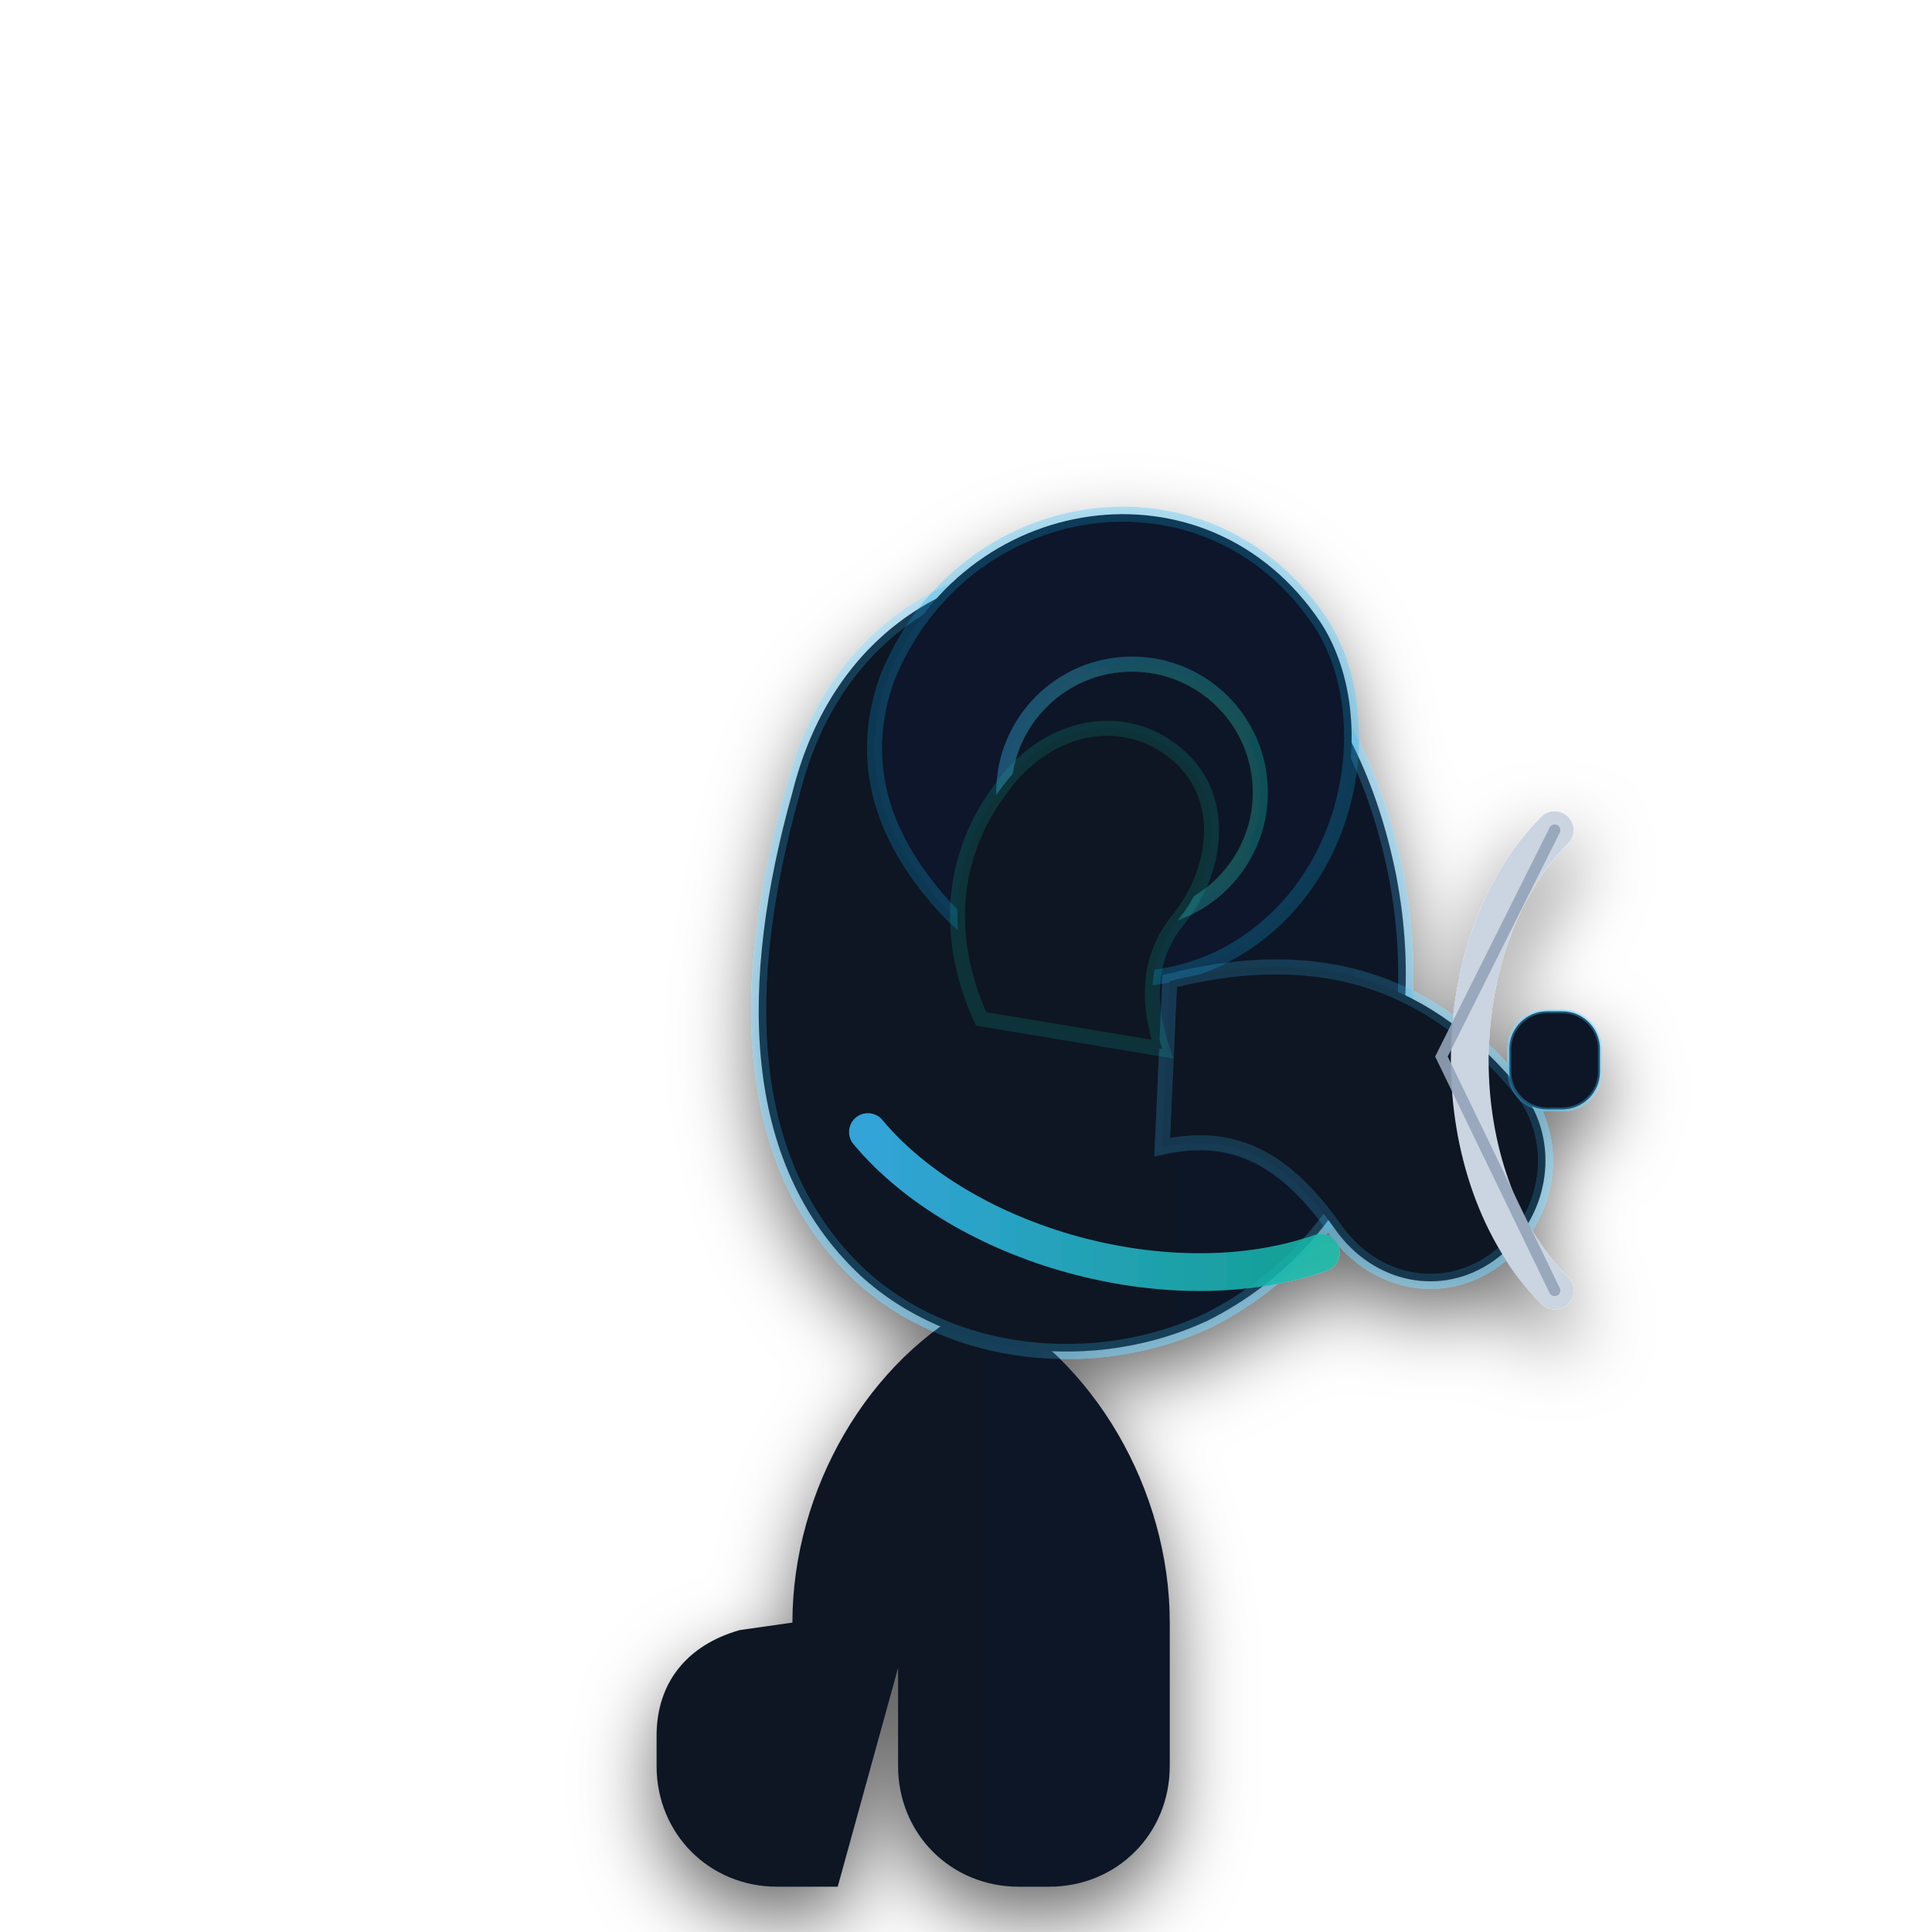
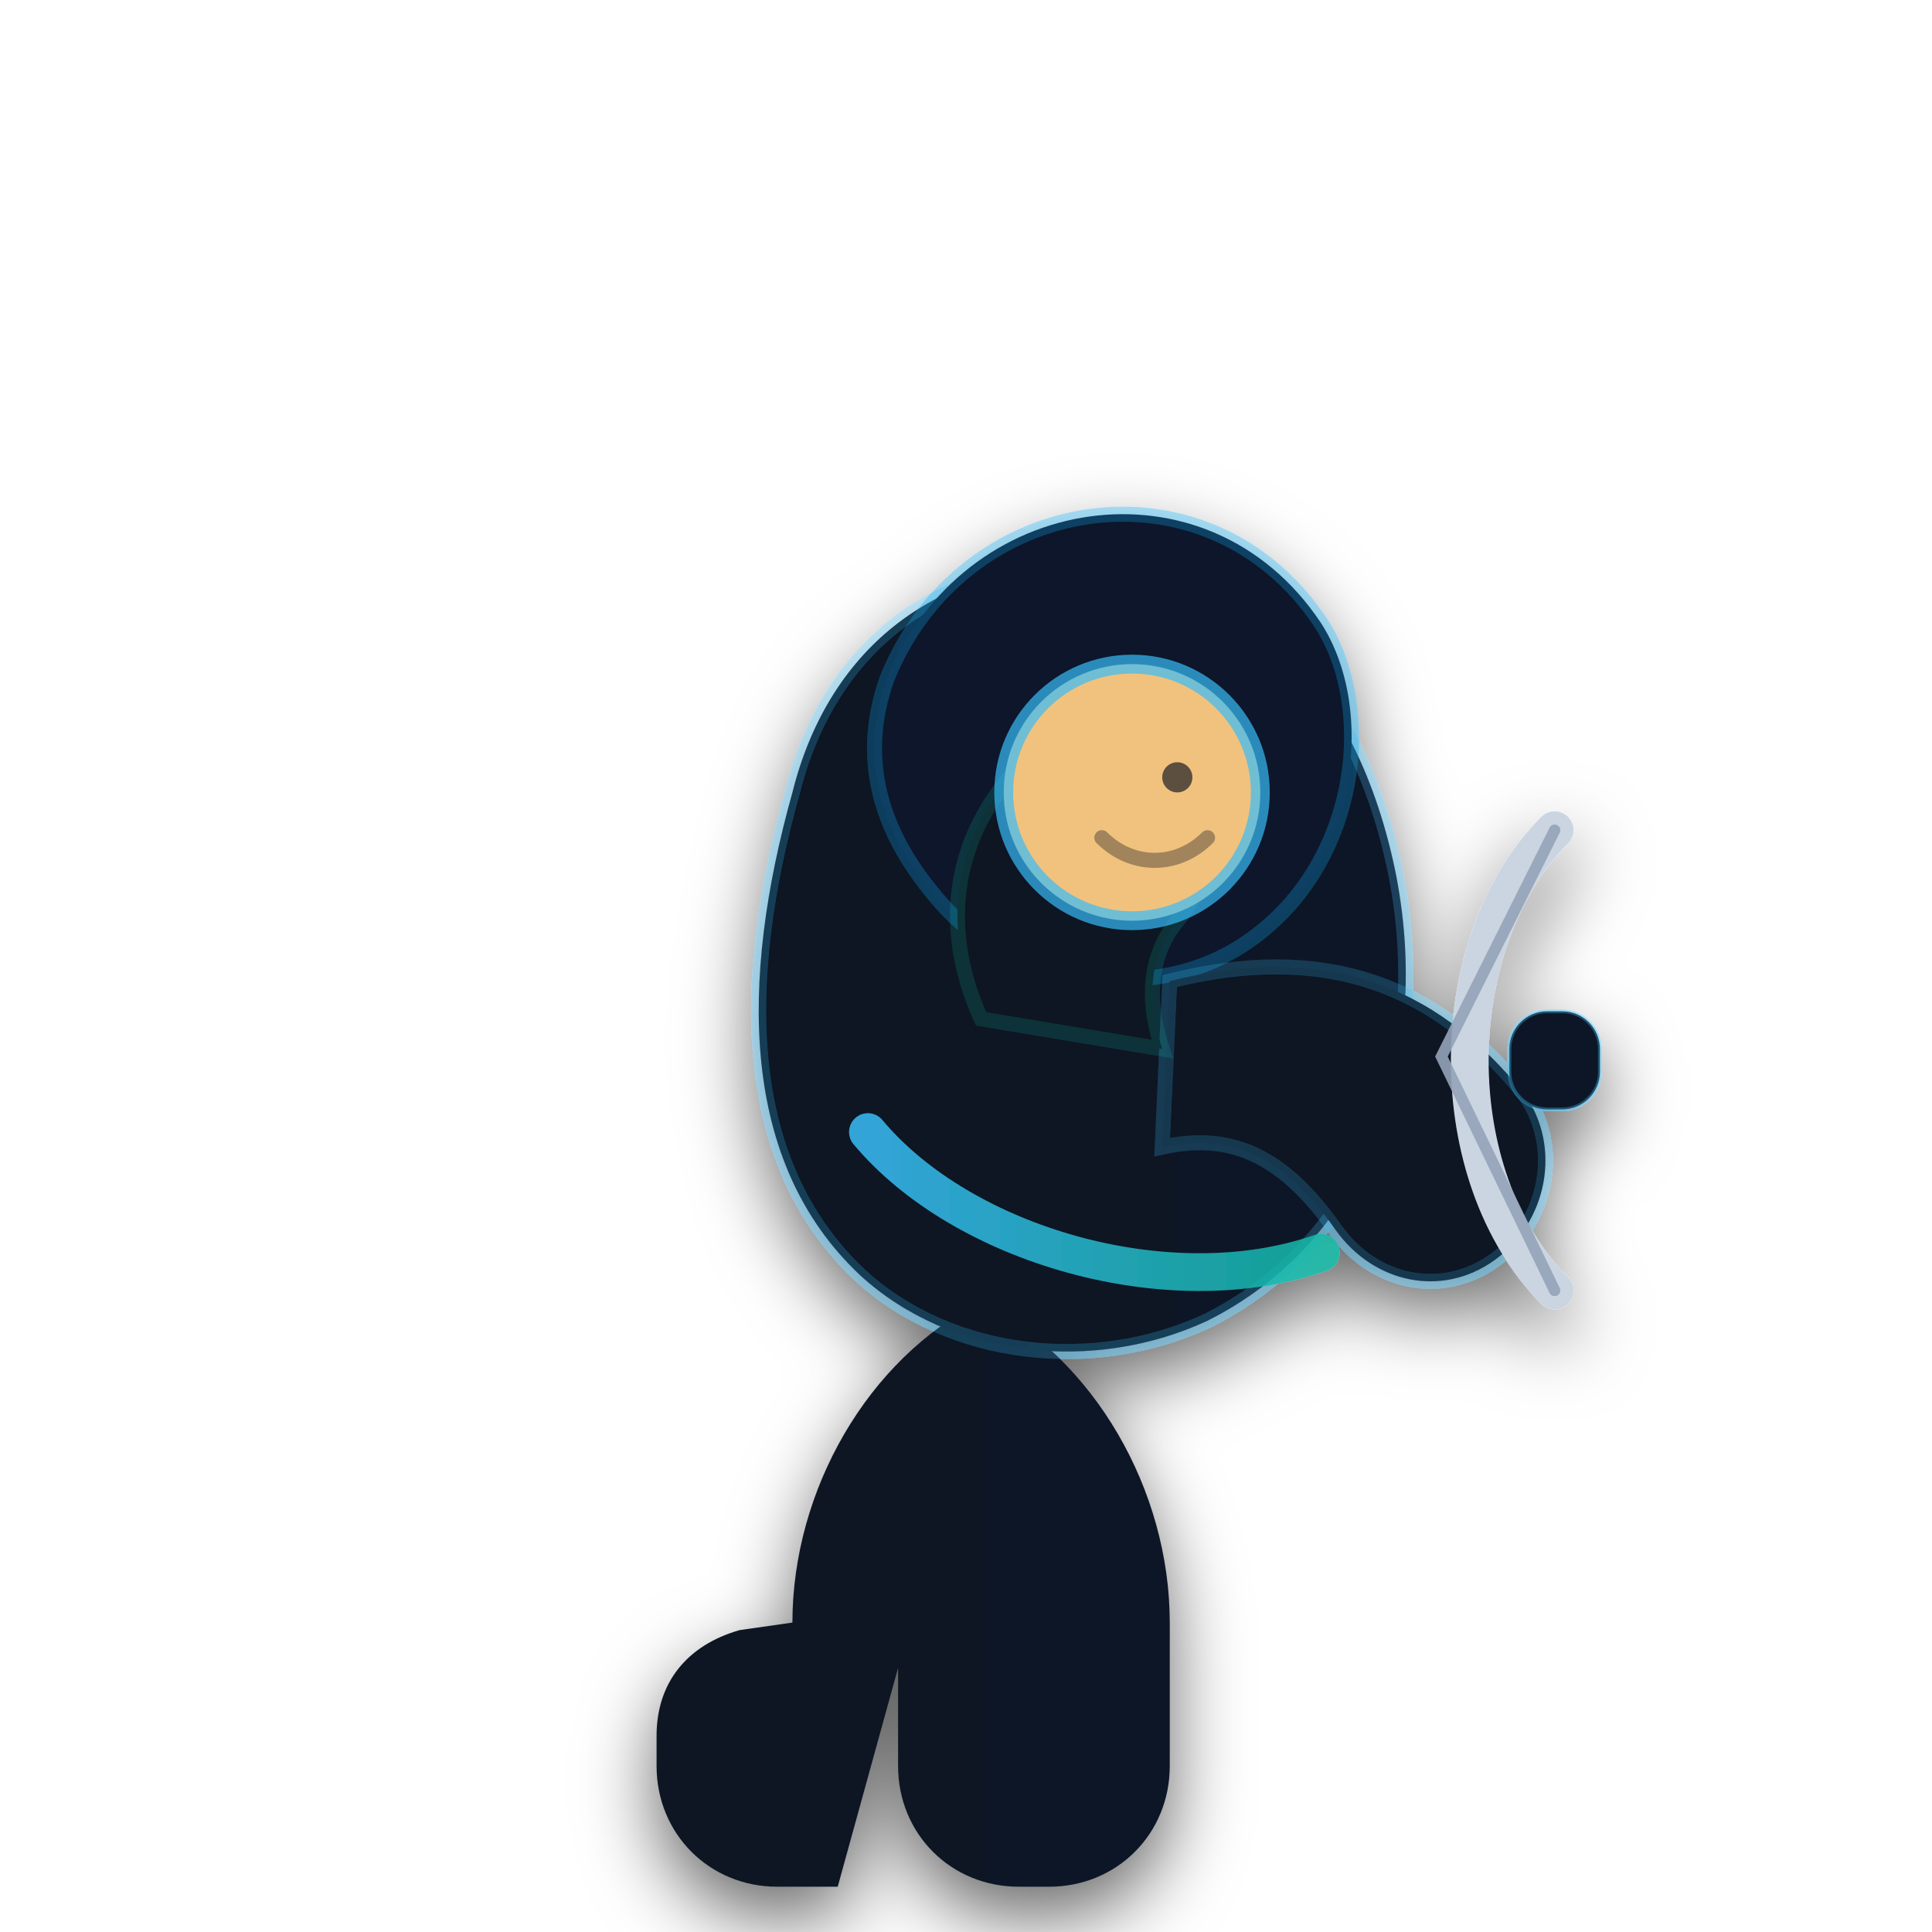
<svg xmlns="http://www.w3.org/2000/svg" width="512" height="512" viewBox="0 0 512 512">
  <defs>
    <linearGradient id="cloth" x1="0" x2="1">
      <stop offset="0" stop-color="#0b1220" />
      <stop offset="1" stop-color="#111827" />
    </linearGradient>
    <linearGradient id="accent" x1="0" x2="1">
      <stop offset="0" stop-color="#38bdf8" />
      <stop offset="1" stop-color="#14b8a6" />
    </linearGradient>
    <filter id="shadow" x="-30%" y="-30%" width="160%" height="160%">
      <feDropShadow dx="0" dy="8" stdDeviation="10" flood-color="#000" flood-opacity="0.6" />
    </filter>
  </defs>
  <g filter="url(#shadow)">
    <path d="M210 430 C210 395 230 360 260 345 C290 360 310 395 310 430              L310 468 C310 486 296 500 278 500 L270 500              C252 500 238 486 238 468 L238 442              L222 500 L206 500 C188 500 174 486 174 468 L174 460              C174 446 182 436 196 432 Z" fill="url(#cloth)" />
    <path d="M210 210 C220 170 250 150 285 150              C330 150 360 182 370 232              C380 284 360 330 320 350              C290 364 252 360 228 338              C196 308 196 260 210 210 Z" fill="url(#cloth)" stroke="#38bdf8" stroke-opacity="0.25" stroke-width="4" />
-     <path d="M235 180 C255 130 320 120 350 165              C365 188 360 230 330 250              C305 267 268 260 250 240              C232 220 228 200 235 180 Z" fill="#0f172a" stroke="#0ea5e9" stroke-opacity="0.25" stroke-width="4" />
-     <circle cx="300" cy="210" r="34" fill="#111827" stroke="url(#accent)" stroke-opacity="0.35" stroke-width="4" />
+     <path d="M235 180 C255 130 320 120 350 165              C365 188 360 230 330 250              C305 267 268 260 250 240              C232 220 228 200 235 180 Z" fill="#0f172a" stroke="#0ea5e9" stroke-opacity="0.30" stroke-width="4" />
    <path d="M310 260 C350 250 380 260 404 290              C414 304 410 324 396 334              C382 344 364 340 354 326              C340 306 326 300 308 304 Z" fill="#0b1220" stroke="#38bdf8" stroke-opacity="0.22" stroke-width="4" />
    <path d="M260 270 C250 248 252 226 266 208              C278 192 298 188 312 200              C326 212 322 232 312 244              C304 254 304 266 308 278 Z" fill="#0b1220" stroke="#14b8a6" stroke-opacity="0.18" stroke-width="4" />
    <path d="M412 220              C382 250 382 312 412 342" fill="none" stroke="#cbd5e1" stroke-width="10" stroke-linecap="round" />
    <rect x="400" y="268" width="24" height="26" rx="10" fill="#111827" stroke="#38bdf8" stroke-opacity="0.35" />
    <path d="M412 220 L382 280 L412 342" fill="none" stroke="#94a3b8" stroke-width="3" stroke-linecap="round" opacity="0.9" />
    <path d="M230 300 C255 330 310 346 350 332" fill="none" stroke="url(#accent)" stroke-width="10" stroke-linecap="round" opacity="0.85" />
+     <circle cx="300" cy="210" r="34" fill="#f1c27d" stroke="#38bdf8" stroke-opacity="0.70" stroke-width="5" />
+     <circle cx="312" cy="206" r="4" fill="#0b1220" opacity="0.65" />
+     <path d="M292 222 C300 230 312 230 320 222" fill="none" stroke="#0b1220" stroke-width="4" stroke-linecap="round" opacity="0.35" />
  </g>
</svg>
